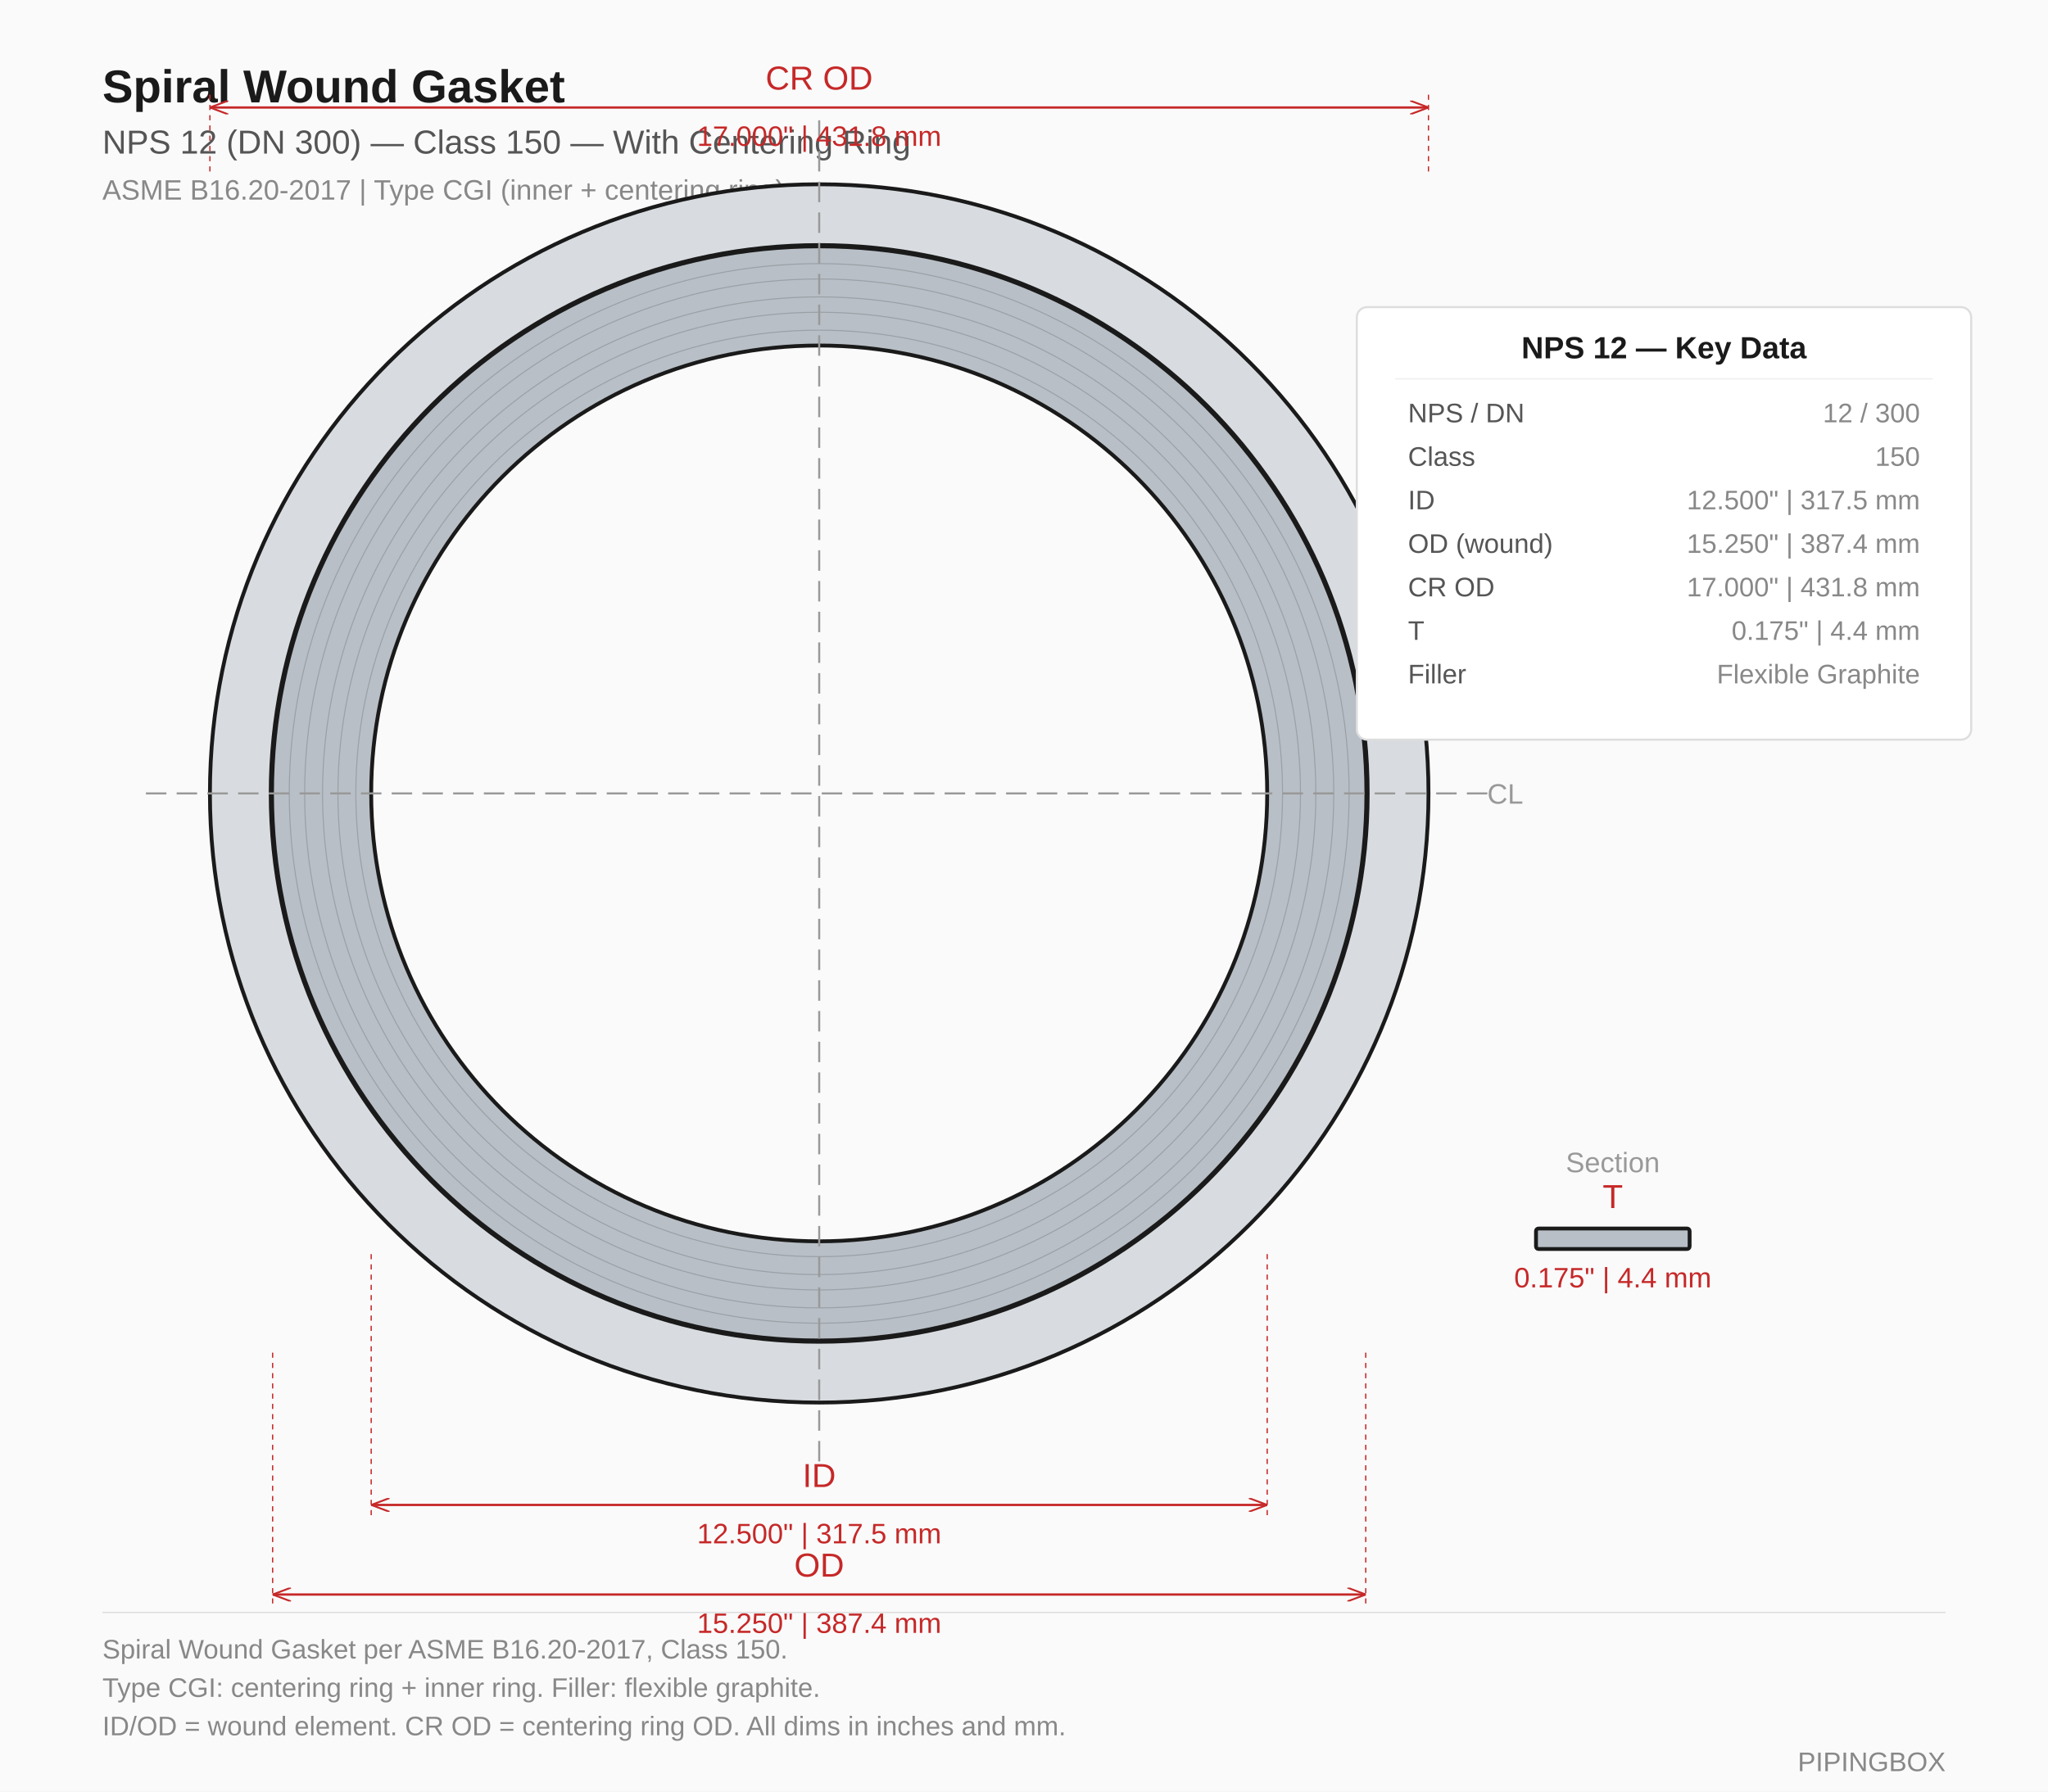
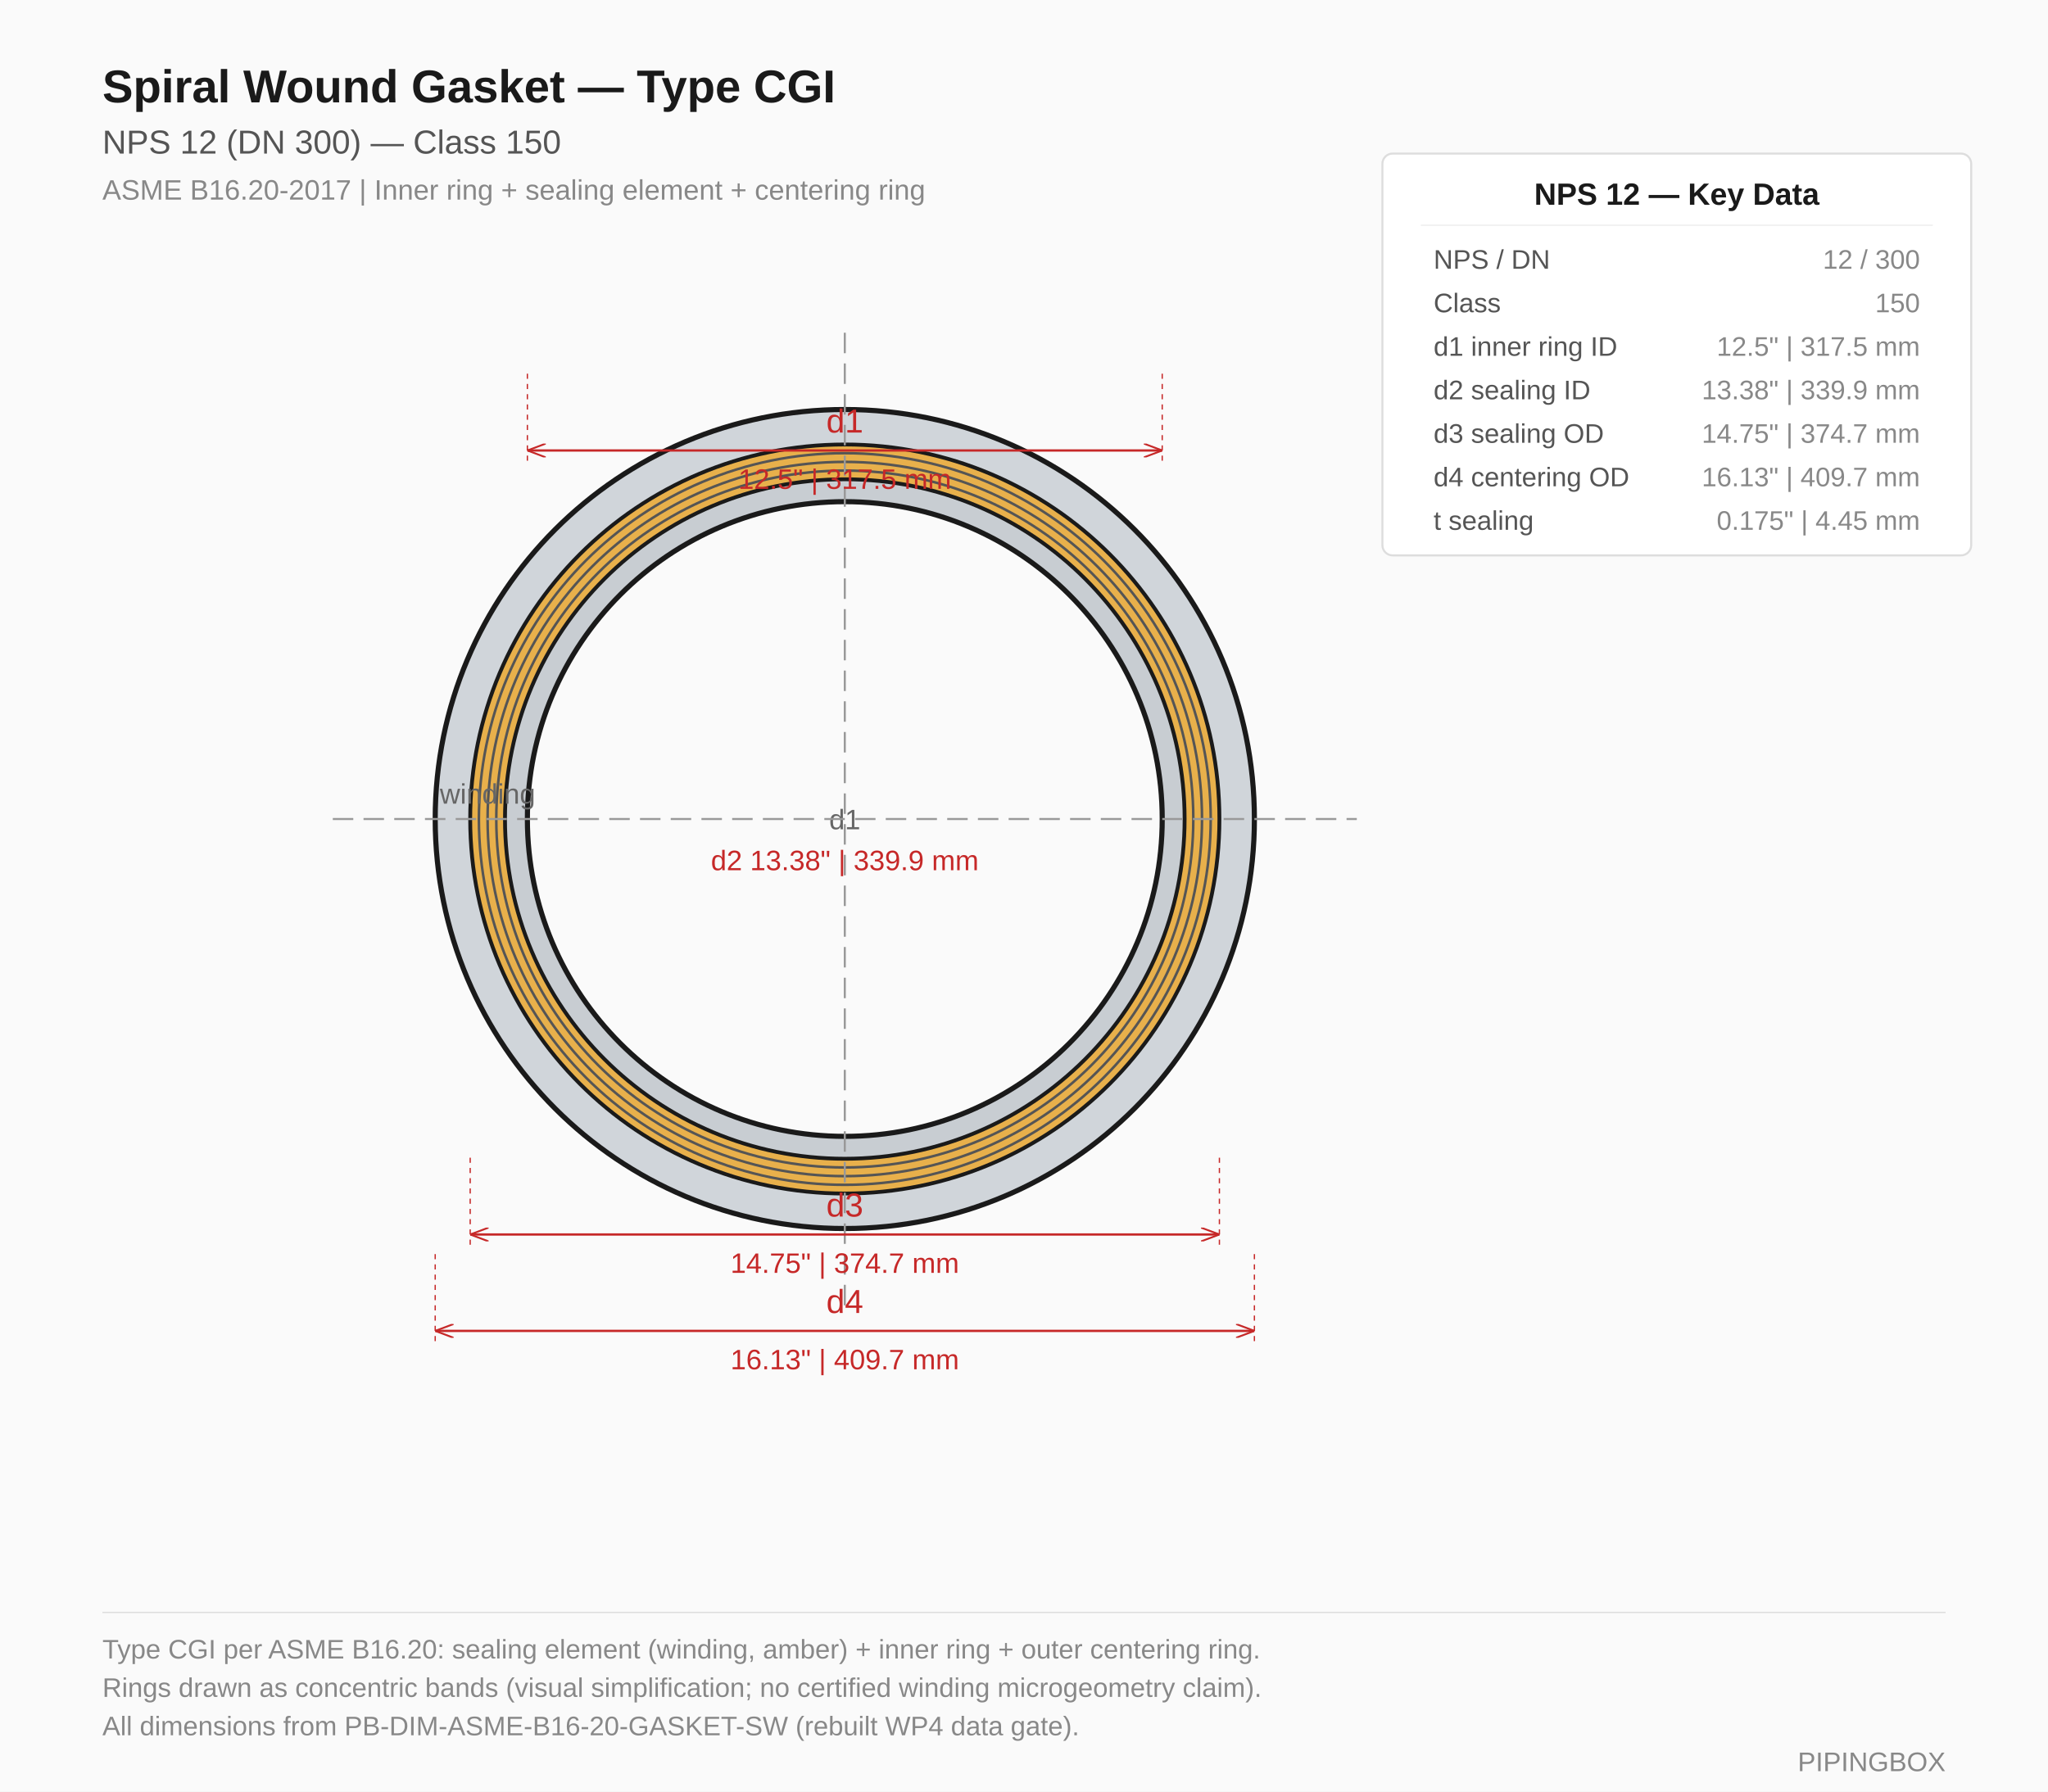
<svg xmlns="http://www.w3.org/2000/svg" viewBox="0 0 800 700" width="800" height="700">
  <defs>
    <style>
    .profile{stroke:#1a1a1a;stroke-width:2;fill:#e2e5e8}
-     .bore{stroke:#555;stroke-width:1;fill:none;stroke-dasharray:4 2}
+     .profile2{stroke:#1a1a1a;stroke-width:1.6;fill:#d0d5da}
+     .winding{stroke:#555;stroke-width:1;fill:none}
    .centerline{stroke:#999;stroke-width:.8;stroke-dasharray:8 4;fill:none}
    .dim-line{stroke:#c62828;stroke-width:.9;fill:none}
    .dim-text{font-family:'Segoe UI',Arial,sans-serif;font-size:13px;fill:#c62828;text-anchor:middle}
    .dim-sub{font-family:'Segoe UI',Arial,sans-serif;font-size:11px;fill:#c62828;text-anchor:middle}
    .title{font-family:'Segoe UI',Arial,sans-serif;font-size:18px;font-weight:600;fill:#1a1a1a}
    .subtitle{font-family:'Segoe UI',Arial,sans-serif;font-size:13px;fill:#555}
    .std-ref{font-family:'Segoe UI',Arial,sans-serif;font-size:11px;fill:#888}
    .note{font-family:'Segoe UI',Arial,sans-serif;font-size:10.5px;fill:#888}
-     .label{font-family:'Segoe UI',Arial,sans-serif;font-size:11px;fill:#999;text-anchor:middle}
+     .label{font-family:'Segoe UI',Arial,sans-serif;font-size:11px;fill:#666;text-anchor:middle}
    .tbl-hdr{font-family:'Segoe UI',Arial,sans-serif;font-size:12px;fill:#1a1a1a;font-weight:600;text-anchor:middle}
    .tbl-key{font-family:'Segoe UI',Arial,sans-serif;font-size:10.5px;fill:#555;text-anchor:start}
    .tbl-val{font-family:'Segoe UI',Arial,sans-serif;font-size:10.5px;fill:#888;text-anchor:end}
  </style>
    <marker id="as" markerWidth="8" markerHeight="6" refX="0" refY="3" orient="auto">
      <path d="M8,0 L0,3 L8,6" fill="none" stroke="#c62828" stroke-width=".8" />
    </marker>
    <marker id="ae" markerWidth="8" markerHeight="6" refX="8" refY="3" orient="auto">
      <path d="M0,0 L8,3 L0,6" fill="none" stroke="#c62828" stroke-width=".8" />
    </marker>
  </defs>
  <rect width="800" height="700" fill="#fafafa" />
-   <text x="40" y="40" class="title">Spiral Wound Gasket</text>
-   <text x="40" y="60" class="subtitle">NPS 12 (DN 300) — Class 150 — With Centering Ring</text>
-   <text x="40" y="78" class="std-ref">ASME B16.20-2017 | Type CGI (inner + centering ring)</text>
-   <circle cx="320" cy="310" r="238" fill="#d8dce0" stroke="#1a1a1a" stroke-width="1.5" />
-   <circle cx="320" cy="310" r="214" fill="#b8bfc6" stroke="#1a1a1a" stroke-width="2" />
-   <circle cx="320" cy="310" r="175" fill="none" stroke="#9aa0a6" stroke-width=".4" />
-   <circle cx="320" cy="310" r="181" fill="none" stroke="#9aa0a6" stroke-width=".4" />
-   <circle cx="320" cy="310" r="188" fill="none" stroke="#9aa0a6" stroke-width=".4" />
-   <circle cx="320" cy="310" r="194" fill="none" stroke="#9aa0a6" stroke-width=".4" />
-   <circle cx="320" cy="310" r="201" fill="none" stroke="#9aa0a6" stroke-width=".4" />
-   <circle cx="320" cy="310" r="207" fill="none" stroke="#9aa0a6" stroke-width=".4" />
-   <circle cx="320" cy="310" r="175" fill="#fafafa" stroke="#1a1a1a" stroke-width="1.5" />
-   <line x1="57" y1="310" x2="583" y2="310" class="centerline" />
-   <line x1="320" y1="47" x2="320" y2="573" class="centerline" />
-   <text x="588" y="314" class="label" text-anchor="start">CL</text>
-   <line x1="145.0" y1="588.0" x2="495.0" y2="588.0" class="dim-line" marker-start="url(#as)" marker-end="url(#ae)" />
-   <text x="320" y="581.0" class="dim-text">ID</text>
-   <text x="320" y="603.0" class="dim-sub">12.500" | 317.5 mm</text>
-   <line x1="145.0" y1="490.0" x2="145.0" y2="593.0" stroke="#c62828" stroke-width=".5" stroke-dasharray="2 2" />
-   <line x1="495.0" y1="490.0" x2="495.0" y2="593.0" stroke="#c62828" stroke-width=".5" stroke-dasharray="2 2" />
-   <line x1="106.5" y1="623.0" x2="533.5" y2="623.0" class="dim-line" marker-start="url(#as)" marker-end="url(#ae)" />
-   <text x="320" y="616.0" class="dim-text">OD</text>
-   <text x="320" y="638.0" class="dim-sub">15.250" | 387.4 mm</text>
-   <line x1="106.5" y1="528.5" x2="106.5" y2="628.0" stroke="#c62828" stroke-width=".5" stroke-dasharray="2 2" />
-   <line x1="533.5" y1="528.5" x2="533.5" y2="628.0" stroke="#c62828" stroke-width=".5" stroke-dasharray="2 2" />
-   <line x1="82.0" y1="42.0" x2="558.0" y2="42.0" class="dim-line" marker-start="url(#as)" marker-end="url(#ae)" />
-   <text x="320" y="35.0" class="dim-text">CR OD</text>
-   <text x="320" y="57.0" class="dim-sub">17.000" | 431.8 mm</text>
-   <line x1="82.0" y1="67.0" x2="82.0" y2="37.0" stroke="#c62828" stroke-width=".5" stroke-dasharray="2 2" />
-   <line x1="558.0" y1="67.0" x2="558.0" y2="37.0" stroke="#c62828" stroke-width=".5" stroke-dasharray="2 2" />
-   <rect x="600" y="480" width="60" height="8" rx="1" fill="#b8bfc6" stroke="#1a1a1a" stroke-width="1.5" />
-   <text x="630" y="472" class="dim-text">T</text>
-   <text x="630" y="503" class="dim-sub">0.175" | 4.4 mm</text>
-   <text x="630" y="458" class="label">Section</text>
-   <rect x="530" y="120" width="240" height="169" rx="4" fill="white" stroke="#ddd" stroke-width=".8" />
-   <text x="650" y="140" class="tbl-hdr">NPS 12 — Key Data</text>
-   <line x1="545" y1="148" x2="755" y2="148" stroke="#eee" stroke-width=".5" />
-   <text x="550" y="165" class="tbl-key">NPS / DN</text>
-   <text x="750" y="165" class="tbl-val">12 / 300</text>
-   <text x="550" y="182" class="tbl-key">Class</text>
-   <text x="750" y="182" class="tbl-val">150</text>
-   <text x="550" y="199" class="tbl-key">ID</text>
-   <text x="750" y="199" class="tbl-val">12.500" | 317.5 mm</text>
-   <text x="550" y="216" class="tbl-key">OD (wound)</text>
-   <text x="750" y="216" class="tbl-val">15.250" | 387.4 mm</text>
-   <text x="550" y="233" class="tbl-key">CR OD</text>
-   <text x="750" y="233" class="tbl-val">17.000" | 431.8 mm</text>
-   <text x="550" y="250" class="tbl-key">T</text>
-   <text x="750" y="250" class="tbl-val">0.175" | 4.4 mm</text>
-   <text x="550" y="267" class="tbl-key">Filler</text>
-   <text x="750" y="267" class="tbl-val">Flexible Graphite</text>
+   <text x="40" y="40" class="title">Spiral Wound Gasket — Type CGI</text>
+   <text x="40" y="60" class="subtitle">NPS 12 (DN 300) — Class 150</text>
+   <text x="40" y="78" class="std-ref">ASME B16.20-2017 | Inner ring + sealing element + centering ring</text>
+   <circle cx="330" cy="320" r="160" fill="#d0d5da" stroke="#1a1a1a" stroke-width="2" />
+   <circle cx="330" cy="320" r="146.331" fill="#e8b04b" stroke="#1a1a1a" stroke-width="1.5" />
+   <circle cx="330" cy="320" r="136.139" class="winding" />
+   <circle cx="330" cy="320" r="139.536" class="winding" />
+   <circle cx="330" cy="320" r="142.934" class="winding" />
+   <circle cx="330" cy="320" r="132.741" fill="#c8cdd2" stroke="#1a1a1a" stroke-width="1.5" />
+   <circle cx="330" cy="320" r="123.993" fill="#fafafa" stroke="#1a1a1a" stroke-width="2" />
+   <text x="330" y="324" class="label">d1</text>
+   <text x="190.464" y="314" class="label" fill="#7a5410">winding</text>
+   <line x1="130" y1="320" x2="530" y2="320" class="centerline" />
+   <line x1="330" y1="130" x2="330" y2="510" class="centerline" />
+   <line x1="170" y1="520" x2="490" y2="520" class="dim-line" marker-start="url(#as)" marker-end="url(#ae)" />
+   <text x="330" y="513" class="dim-text">d4</text>
+   <text x="330" y="535" class="dim-sub">16.13" | 409.7 mm</text>
+   <line x1="170" y1="490" x2="170" y2="525" stroke="#c62828" stroke-width=".5" stroke-dasharray="2 2" />
+   <line x1="490" y1="490" x2="490" y2="525" stroke="#c62828" stroke-width=".5" stroke-dasharray="2 2" />
+   <line x1="183.669" y1="482.331" x2="476.331" y2="482.331" class="dim-line" marker-start="url(#as)" marker-end="url(#ae)" />
+   <text x="330" y="475.331" class="dim-text">d3</text>
+   <text x="330" y="497.331" class="dim-sub">14.75" | 374.7 mm</text>
+   <line x1="183.669" y1="452.331" x2="183.669" y2="487.331" stroke="#c62828" stroke-width=".5" stroke-dasharray="2 2" />
+   <line x1="476.331" y1="452.331" x2="476.331" y2="487.331" stroke="#c62828" stroke-width=".5" stroke-dasharray="2 2" />
+   <line x1="206.007" y1="176.007" x2="453.993" y2="176.007" class="dim-line" marker-start="url(#as)" marker-end="url(#ae)" />
+   <text x="330" y="169.007" class="dim-text">d1</text>
+   <text x="330" y="191.007" class="dim-sub">12.5" | 317.5 mm</text>
+   <line x1="206.007" y1="146.007" x2="206.007" y2="181.007" stroke="#c62828" stroke-width=".5" stroke-dasharray="2 2" />
+   <line x1="453.993" y1="146.007" x2="453.993" y2="181.007" stroke="#c62828" stroke-width=".5" stroke-dasharray="2 2" />
+   <text x="330" y="340" class="dim-sub">d2 13.38" | 339.9 mm</text>
+   <rect x="540" y="60" width="230" height="157" rx="4" fill="white" stroke="#ddd" stroke-width=".8" />
+   <text x="655" y="80" class="tbl-hdr">NPS 12 — Key Data</text>
+   <line x1="555" y1="88" x2="755" y2="88" stroke="#eee" stroke-width=".5" />
+   <text x="560" y="105" class="tbl-key">NPS / DN</text>
+   <text x="750" y="105" class="tbl-val">12 / 300</text>
+   <text x="560" y="122" class="tbl-key">Class</text>
+   <text x="750" y="122" class="tbl-val">150</text>
+   <text x="560" y="139" class="tbl-key">d1 inner ring ID</text>
+   <text x="750" y="139" class="tbl-val">12.5" | 317.5 mm</text>
+   <text x="560" y="156" class="tbl-key">d2 sealing ID</text>
+   <text x="750" y="156" class="tbl-val">13.38" | 339.9 mm</text>
+   <text x="560" y="173" class="tbl-key">d3 sealing OD</text>
+   <text x="750" y="173" class="tbl-val">14.75" | 374.7 mm</text>
+   <text x="560" y="190" class="tbl-key">d4 centering OD</text>
+   <text x="750" y="190" class="tbl-val">16.13" | 409.7 mm</text>
+   <text x="560" y="207" class="tbl-key">t sealing</text>
+   <text x="750" y="207" class="tbl-val">0.175" | 4.45 mm</text>
  <line x1="40" y1="630" x2="760" y2="630" stroke="#ddd" stroke-width=".5" />
-   <text x="40" y="648" class="note">Spiral Wound Gasket per ASME B16.20-2017, Class 150.</text>
-   <text x="40" y="663" class="note">Type CGI: centering ring + inner ring. Filler: flexible graphite.</text>
-   <text x="40" y="678" class="note">ID/OD = wound element. CR OD = centering ring OD. All dims in inches and mm.</text>
+   <text x="40" y="648" class="note">Type CGI per ASME B16.20: sealing element (winding, amber) + inner ring + outer centering ring.</text>
+   <text x="40" y="663" class="note">Rings drawn as concentric bands (visual simplification; no certified winding microgeometry claim).</text>
+   <text x="40" y="678" class="note">All dimensions from PB-DIM-ASME-B16-20-GASKET-SW (rebuilt WP4 data gate).</text>
  <text x="760" y="692" class="note" text-anchor="end" fill="#ccc">PIPINGBOX</text>
</svg>
